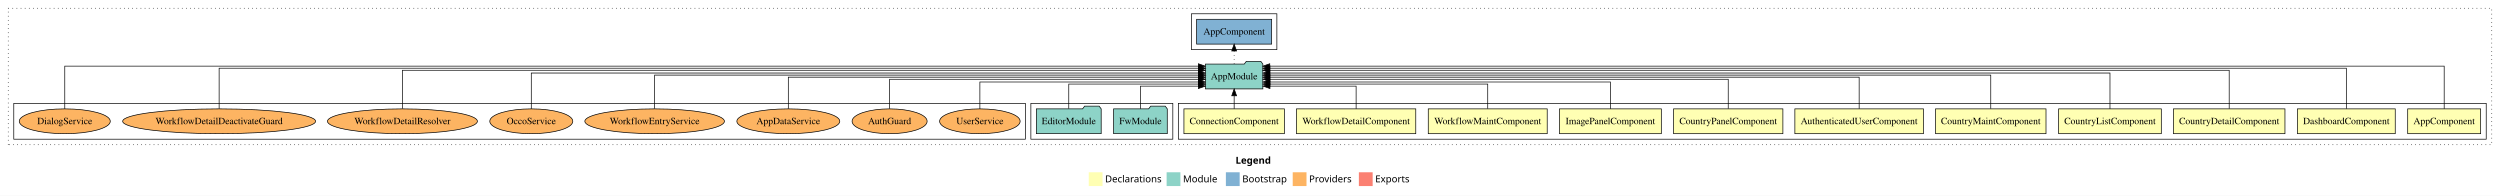
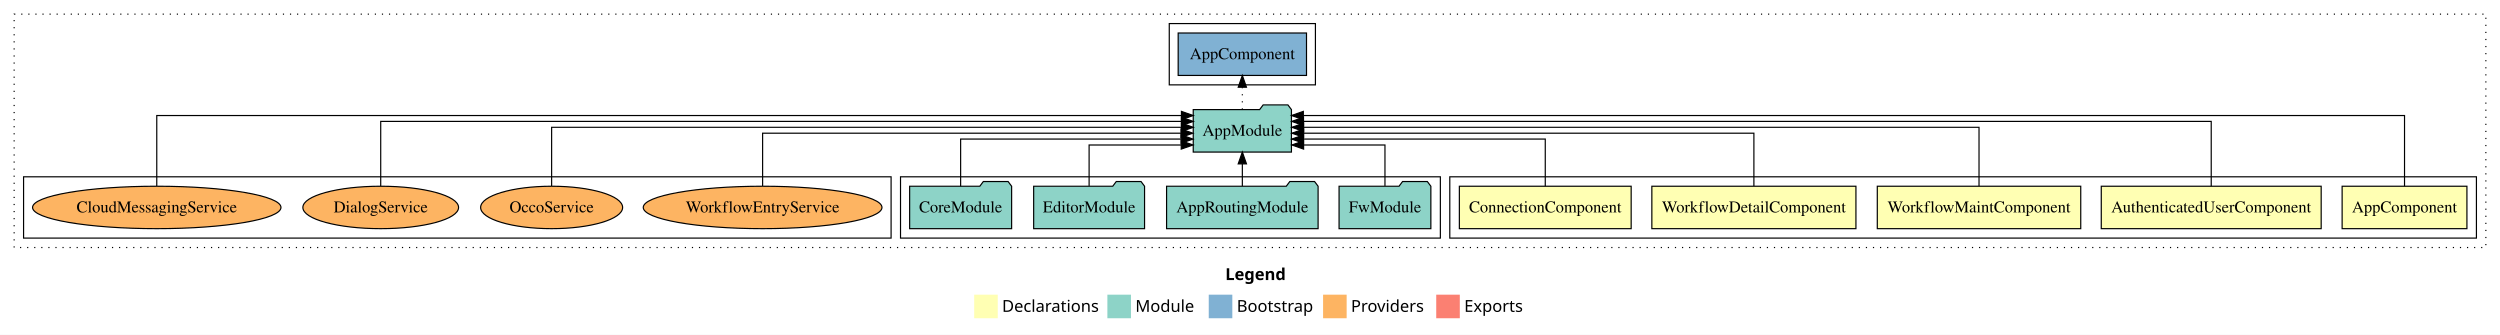
- <svg xmlns="http://www.w3.org/2000/svg" width="3628pt" height="284pt" viewBox="0.00 0.00 3628.00 284.00">
+ <svg xmlns="http://www.w3.org/2000/svg" width="2121pt" height="284pt" viewBox="0.00 0.00 2121.00 284.00">
  <g id="graph0" class="graph" transform="scale(1 1) rotate(0) translate(4 280)">
-     <polygon fill="#ffffff" stroke="transparent" points="-4,4 -4,-280 3624,-280 3624,4 -4,4" />
-     <text text-anchor="start" x="1789.009" y="-42.4" font-family="sans-serif" font-weight="bold" font-size="14.00" fill="#000000">Legend</text>
-     <polygon fill="#ffffb3" stroke="transparent" points="1576,-10 1576,-30 1596,-30 1596,-10 1576,-10" />
-     <text text-anchor="start" x="1599.629" y="-15.4" font-family="sans-serif" font-size="14.00" fill="#000000">  Declarations</text>
-     <polygon fill="#8dd3c7" stroke="transparent" points="1689,-10 1689,-30 1709,-30 1709,-10 1689,-10" />
-     <text text-anchor="start" x="1712.725" y="-15.4" font-family="sans-serif" font-size="14.00" fill="#000000">  Module</text>
-     <polygon fill="#80b1d3" stroke="transparent" points="1775,-10 1775,-30 1795,-30 1795,-10 1775,-10" />
-     <text text-anchor="start" x="1798.781" y="-15.4" font-family="sans-serif" font-size="14.00" fill="#000000">  Bootstrap</text>
-     <polygon fill="#fdb462" stroke="transparent" points="1872,-10 1872,-30 1892,-30 1892,-10 1872,-10" />
-     <text text-anchor="start" x="1895.673" y="-15.4" font-family="sans-serif" font-size="14.00" fill="#000000">  Providers</text>
-     <polygon fill="#fb8072" stroke="transparent" points="1968,-10 1968,-30 1988,-30 1988,-10 1968,-10" />
-     <text text-anchor="start" x="1991.726" y="-15.4" font-family="sans-serif" font-size="14.00" fill="#000000">  Exports</text>
+     <polygon fill="#ffffff" stroke="transparent" points="-4,4 -4,-280 2117,-280 2117,4 -4,4" />
+     <text text-anchor="start" x="1035.509" y="-42.4" font-family="sans-serif" font-weight="bold" font-size="14.00" fill="#000000">Legend</text>
+     <polygon fill="#ffffb3" stroke="transparent" points="822.5,-10 822.5,-30 842.5,-30 842.5,-10 822.5,-10" />
+     <text text-anchor="start" x="846.129" y="-15.4" font-family="sans-serif" font-size="14.00" fill="#000000">  Declarations</text>
+     <polygon fill="#8dd3c7" stroke="transparent" points="935.5,-10 935.5,-30 955.5,-30 955.5,-10 935.5,-10" />
+     <text text-anchor="start" x="959.225" y="-15.4" font-family="sans-serif" font-size="14.00" fill="#000000">  Module</text>
+     <polygon fill="#80b1d3" stroke="transparent" points="1021.5,-10 1021.5,-30 1041.5,-30 1041.5,-10 1021.5,-10" />
+     <text text-anchor="start" x="1045.281" y="-15.4" font-family="sans-serif" font-size="14.00" fill="#000000">  Bootstrap</text>
+     <polygon fill="#fdb462" stroke="transparent" points="1118.5,-10 1118.5,-30 1138.5,-30 1138.5,-10 1118.5,-10" />
+     <text text-anchor="start" x="1142.173" y="-15.4" font-family="sans-serif" font-size="14.00" fill="#000000">  Providers</text>
+     <polygon fill="#fb8072" stroke="transparent" points="1214.5,-10 1214.5,-30 1234.5,-30 1234.5,-10 1214.5,-10" />
+     <text text-anchor="start" x="1238.226" y="-15.4" font-family="sans-serif" font-size="14.00" fill="#000000">  Exports</text>
    <g id="clust1" class="cluster">
-       <polygon fill="none" stroke="#000000" stroke-dasharray="1,5" points="8,-70 8,-268 3612,-268 3612,-70 8,-70" />
+       <polygon fill="none" stroke="#000000" stroke-dasharray="1,5" points="8,-70 8,-268 2105,-268 2105,-70 8,-70" />
    </g>
    <g id="clust2" class="cluster">
-       <polygon fill="none" stroke="#000000" points="1706,-78 1706,-130 3604,-130 3604,-78 1706,-78" />
+       <polygon fill="none" stroke="#000000" points="1226,-78 1226,-130 2097,-130 2097,-78 1226,-78" />
    </g>
-     <g id="clust14" class="cluster">
-       <polygon fill="none" stroke="#000000" points="1492,-78 1492,-130 1698,-130 1698,-78 1492,-78" />
+     <g id="clust8" class="cluster">
+       <polygon fill="none" stroke="#000000" points="760,-78 760,-130 1218,-130 1218,-78 760,-78" />
    </g>
-     <g id="clust16" class="cluster">
-       <polygon fill="none" stroke="#000000" points="1725,-208 1725,-260 1849,-260 1849,-208 1725,-208" />
+     <g id="clust10" class="cluster">
+       <polygon fill="none" stroke="#000000" points="988,-208 988,-260 1112,-260 1112,-208 988,-208" />
    </g>
-     <g id="clust17" class="cluster">
-       <polygon fill="none" stroke="#000000" points="16,-78 16,-130 1484,-130 1484,-78 16,-78" />
+     <g id="clust11" class="cluster">
+       <polygon fill="none" stroke="#000000" points="16,-78 16,-130 752,-130 752,-78 16,-78" />
    </g>
    <g id="node1" class="node">
-       <polygon fill="#ffffb3" stroke="#000000" points="3595.94,-122 3490.06,-122 3490.06,-86 3595.94,-86 3595.94,-122" />
-       <text text-anchor="middle" x="3543" y="-99.8" font-family="Times,serif" font-size="14.00" fill="#000000">AppComponent</text>
+       <polygon fill="#ffffb3" stroke="#000000" points="2088.94,-122 1983.06,-122 1983.06,-86 2088.94,-86 2088.94,-122" />
+       <text text-anchor="middle" x="2036" y="-99.8" font-family="Times,serif" font-size="14.00" fill="#000000">AppComponent</text>
+     </g>
+     <g id="node6" class="node">
+       <polygon fill="#8dd3c7" stroke="#000000" points="1091.657,-187 1088.657,-191 1067.657,-191 1064.657,-187 1008.343,-187 1008.343,-151 1091.657,-151 1091.657,-187" />
+       <text text-anchor="middle" x="1050" y="-164.8" font-family="Times,serif" font-size="14.00" fill="#000000">AppModule</text>
+     </g>
+     <g id="edge1" class="edge">
+       <path fill="none" stroke="#000000" d="M2036,-122.091C2036,-145.133 2036,-182 2036,-182 2036,-182 1101.737,-182 1101.737,-182" />
+       <polygon fill="#000000" stroke="#000000" points="1101.737,-178.5 1091.737,-182 1101.737,-185.5 1101.737,-178.5" />
+     </g>
+     <g id="node2" class="node">
+       <polygon fill="#ffffb3" stroke="#000000" points="1965.286,-122 1778.714,-122 1778.714,-86 1965.286,-86 1965.286,-122" />
+       <text text-anchor="middle" x="1872" y="-99.8" font-family="Times,serif" font-size="14.00" fill="#000000">AuthenticatedUserComponent</text>
+     </g>
+     <g id="edge2" class="edge">
+       <path fill="none" stroke="#000000" d="M1872,-122.045C1872,-143.662 1872,-177 1872,-177 1872,-177 1101.893,-177 1101.893,-177" />
+       <polygon fill="#000000" stroke="#000000" points="1101.893,-173.5 1091.893,-177 1101.893,-180.5 1101.893,-173.5" />
+     </g>
+     <g id="node3" class="node">
+       <polygon fill="#ffffb3" stroke="#000000" points="1761.306,-122 1588.694,-122 1588.694,-86 1761.306,-86 1761.306,-122" />
+       <text text-anchor="middle" x="1675" y="-99.8" font-family="Times,serif" font-size="14.00" fill="#000000">WorkflowMaintComponent</text>
+     </g>
+     <g id="edge3" class="edge">
+       <path fill="none" stroke="#000000" d="M1675,-122.223C1675,-142.365 1675,-172 1675,-172 1675,-172 1101.978,-172 1101.978,-172" />
+       <polygon fill="#000000" stroke="#000000" points="1101.978,-168.5 1091.978,-172 1101.978,-175.5 1101.978,-168.5" />
+     </g>
+     <g id="node4" class="node">
+       <polygon fill="#ffffb3" stroke="#000000" points="1570.573,-122 1397.427,-122 1397.427,-86 1570.573,-86 1570.573,-122" />
+       <text text-anchor="middle" x="1484" y="-99.8" font-family="Times,serif" font-size="14.00" fill="#000000">WorkflowDetailComponent</text>
+     </g>
+     <g id="edge4" class="edge">
+       <path fill="none" stroke="#000000" d="M1484,-122.222C1484,-140.828 1484,-167 1484,-167 1484,-167 1102.008,-167 1102.008,-167" />
+       <polygon fill="#000000" stroke="#000000" points="1102.008,-163.5 1092.008,-167 1102.008,-170.5 1102.008,-163.5" />
+     </g>
+     <g id="node5" class="node">
+       <polygon fill="#ffffb3" stroke="#000000" points="1379.879,-122 1234.121,-122 1234.121,-86 1379.879,-86 1379.879,-122" />
+       <text text-anchor="middle" x="1307" y="-99.8" font-family="Times,serif" font-size="14.00" fill="#000000">ConnectionComponent</text>
+     </g>
+     <g id="edge5" class="edge">
+       <path fill="none" stroke="#000000" d="M1307,-122.034C1307,-139.06 1307,-162 1307,-162 1307,-162 1101.863,-162 1101.863,-162" />
+       <polygon fill="#000000" stroke="#000000" points="1101.863,-158.5 1091.863,-162 1101.863,-165.5 1101.863,-158.5" />
+     </g>
+     <g id="node11" class="node">
+       <polygon fill="#80b1d3" stroke="#000000" points="1104.439,-252 995.561,-252 995.561,-216 1104.439,-216 1104.439,-252" />
+       <text text-anchor="middle" x="1050" y="-229.8" font-family="Times,serif" font-size="14.00" fill="#000000">AppComponent </text>
+     </g>
+     <g id="edge10" class="edge">
+       <path fill="none" stroke="#000000" stroke-dasharray="1,5" d="M1050,-187.106C1050,-187.106 1050,-205.991 1050,-205.991" />
+       <polygon fill="#000000" stroke="#000000" points="1046.5,-205.991 1050,-215.991 1053.5,-205.991 1046.5,-205.991" />
+     </g>
+     <g id="node7" class="node">
+       <polygon fill="#8dd3c7" stroke="#000000" points="1209.94,-122 1206.94,-126 1185.94,-126 1182.94,-122 1132.06,-122 1132.06,-86 1209.94,-86 1209.94,-122" />
+       <text text-anchor="middle" x="1171" y="-99.8" font-family="Times,serif" font-size="14.00" fill="#000000">FwModule</text>
+     </g>
+     <g id="edge6" class="edge">
+       <path fill="none" stroke="#000000" d="M1171,-122.24C1171,-137.571 1171,-157 1171,-157 1171,-157 1101.98,-157 1101.98,-157" />
+       <polygon fill="#000000" stroke="#000000" points="1101.98,-153.5 1091.98,-157 1101.98,-160.5 1101.98,-153.5" />
+     </g>
+     <g id="node8" class="node">
+       <polygon fill="#8dd3c7" stroke="#000000" points="1114.274,-122 1111.274,-126 1090.274,-126 1087.274,-122 985.726,-122 985.726,-86 1114.274,-86 1114.274,-122" />
+       <text text-anchor="middle" x="1050" y="-99.8" font-family="Times,serif" font-size="14.00" fill="#000000">AppRoutingModule</text>
+     </g>
+     <g id="edge7" class="edge">
+       <path fill="none" stroke="#000000" d="M1050,-122.106C1050,-122.106 1050,-140.991 1050,-140.991" />
+       <polygon fill="#000000" stroke="#000000" points="1046.5,-140.991 1050,-150.991 1053.5,-140.991 1046.5,-140.991" />
+     </g>
+     <g id="node9" class="node">
+       <polygon fill="#8dd3c7" stroke="#000000" points="967.045,-122 964.045,-126 943.045,-126 940.045,-122 872.955,-122 872.955,-86 967.045,-86 967.045,-122" />
+       <text text-anchor="middle" x="920" y="-99.8" font-family="Times,serif" font-size="14.00" fill="#000000">EditorModule</text>
+     </g>
+     <g id="edge8" class="edge">
+       <path fill="none" stroke="#000000" d="M920,-122.24C920,-137.571 920,-157 920,-157 920,-157 998.152,-157 998.152,-157" />
+       <polygon fill="#000000" stroke="#000000" points="998.152,-160.5 1008.152,-157 998.152,-153.5 998.152,-160.5" />
+     </g>
+     <g id="node10" class="node">
+       <polygon fill="#8dd3c7" stroke="#000000" points="854.262,-122 851.262,-126 830.262,-126 827.262,-122 767.738,-122 767.738,-86 854.262,-86 854.262,-122" />
+       <text text-anchor="middle" x="811" y="-99.8" font-family="Times,serif" font-size="14.00" fill="#000000">CoreModule</text>
+     </g>
+     <g id="edge9" class="edge">
+       <path fill="none" stroke="#000000" d="M811,-122.034C811,-139.06 811,-162 811,-162 811,-162 998.096,-162 998.096,-162" />
+       <polygon fill="#000000" stroke="#000000" points="998.096,-165.5 1008.096,-162 998.096,-158.5 998.096,-165.5" />
    </g>
    <g id="node12" class="node">
-       <polygon fill="#8dd3c7" stroke="#000000" points="1828.657,-187 1825.657,-191 1804.657,-191 1801.657,-187 1745.343,-187 1745.343,-151 1828.657,-151 1828.657,-187" />
-       <text text-anchor="middle" x="1787" y="-164.8" font-family="Times,serif" font-size="14.00" fill="#000000">AppModule</text>
-     </g>
-     <g id="edge1" class="edge">
-       <path fill="none" stroke="#000000" d="M3543,-122.153C3543,-145.757 3543,-184 3543,-184 3543,-184 1838.675,-184 1838.675,-184" />
-       <polygon fill="#000000" stroke="#000000" points="1838.675,-180.5 1828.675,-184 1838.675,-187.5 1838.675,-180.5" />
-     </g>
-     <g id="node2" class="node">
-       <polygon fill="#ffffb3" stroke="#000000" points="3471.973,-122 3330.027,-122 3330.027,-86 3471.973,-86 3471.973,-122" />
-       <text text-anchor="middle" x="3401" y="-99.8" font-family="Times,serif" font-size="14.00" fill="#000000">DashboardComponent</text>
-     </g>
-     <g id="edge2" class="edge">
-       <path fill="none" stroke="#000000" d="M3401,-122.248C3401,-145.018 3401,-181 3401,-181 3401,-181 1838.929,-181 1838.929,-181" />
-       <polygon fill="#000000" stroke="#000000" points="1838.929,-177.5 1828.929,-181 1838.929,-184.5 1838.929,-177.5" />
-     </g>
-     <g id="node3" class="node">
-       <polygon fill="#ffffb3" stroke="#000000" points="3311.928,-122 3150.072,-122 3150.072,-86 3311.928,-86 3311.928,-122" />
-       <text text-anchor="middle" x="3231" y="-99.8" font-family="Times,serif" font-size="14.00" fill="#000000">CountryDetailComponent</text>
-     </g>
-     <g id="edge3" class="edge">
-       <path fill="none" stroke="#000000" d="M3231,-122.292C3231,-144.206 3231,-178 3231,-178 3231,-178 1838.659,-178 1838.659,-178" />
-       <polygon fill="#000000" stroke="#000000" points="1838.659,-174.5 1828.659,-178 1838.659,-181.5 1838.659,-174.5" />
-     </g>
-     <g id="node4" class="node">
-       <polygon fill="#ffffb3" stroke="#000000" points="3132.499,-122 2983.501,-122 2983.501,-86 3132.499,-86 3132.499,-122" />
-       <text text-anchor="middle" x="3058" y="-99.8" font-family="Times,serif" font-size="14.00" fill="#000000">CountryListComponent</text>
-     </g>
-     <g id="edge4" class="edge">
-       <path fill="none" stroke="#000000" d="M3058,-122.027C3058,-142.767 3058,-174 3058,-174 3058,-174 1838.926,-174 1838.926,-174" />
-       <polygon fill="#000000" stroke="#000000" points="1838.927,-170.5 1828.926,-174 1838.926,-177.5 1838.927,-170.5" />
-     </g>
-     <g id="node5" class="node">
-       <polygon fill="#ffffb3" stroke="#000000" points="2965.161,-122 2804.839,-122 2804.839,-86 2965.161,-86 2965.161,-122" />
-       <text text-anchor="middle" x="2885" y="-99.8" font-family="Times,serif" font-size="14.00" fill="#000000">CountryMaintComponent</text>
-     </g>
-     <g id="edge5" class="edge">
-       <path fill="none" stroke="#000000" d="M2885,-122.308C2885,-142.145 2885,-171 2885,-171 2885,-171 1838.702,-171 1838.702,-171" />
-       <polygon fill="#000000" stroke="#000000" points="1838.702,-167.5 1828.702,-171 1838.702,-174.5 1838.702,-167.5" />
-     </g>
-     <g id="node6" class="node">
-       <polygon fill="#ffffb3" stroke="#000000" points="2787.286,-122 2600.714,-122 2600.714,-86 2787.286,-86 2787.286,-122" />
-       <text text-anchor="middle" x="2694" y="-99.8" font-family="Times,serif" font-size="14.00" fill="#000000">AuthenticatedUserComponent</text>
-     </g>
-     <g id="edge6" class="edge">
-       <path fill="none" stroke="#000000" d="M2694,-122.169C2694,-141.09 2694,-168 2694,-168 2694,-168 1838.927,-168 1838.927,-168" />
-       <polygon fill="#000000" stroke="#000000" points="1838.928,-164.5 1828.927,-168 1838.927,-171.5 1838.928,-164.5" />
-     </g>
-     <g id="node7" class="node">
-       <polygon fill="#ffffb3" stroke="#000000" points="2583.323,-122 2424.677,-122 2424.677,-86 2583.323,-86 2583.323,-122" />
-       <text text-anchor="middle" x="2504" y="-99.8" font-family="Times,serif" font-size="14.00" fill="#000000">CountryPanelComponent</text>
-     </g>
-     <g id="edge7" class="edge">
-       <path fill="none" stroke="#000000" d="M2504,-122.302C2504,-140.27 2504,-165 2504,-165 2504,-165 1838.911,-165 1838.911,-165" />
-       <polygon fill="#000000" stroke="#000000" points="1838.911,-161.5 1828.911,-165 1838.911,-168.5 1838.911,-161.5" />
-     </g>
-     <g id="node8" class="node">
-       <polygon fill="#ffffb3" stroke="#000000" points="2406.916,-122 2259.084,-122 2259.084,-86 2406.916,-86 2406.916,-122" />
-       <text text-anchor="middle" x="2333" y="-99.8" font-family="Times,serif" font-size="14.00" fill="#000000">ImagePanelComponent</text>
-     </g>
-     <g id="edge8" class="edge">
-       <path fill="none" stroke="#000000" d="M2333,-122.035C2333,-138.734 2333,-161 2333,-161 2333,-161 1838.937,-161 1838.937,-161" />
-       <polygon fill="#000000" stroke="#000000" points="1838.937,-157.5 1828.937,-161 1838.937,-164.5 1838.937,-157.5" />
-     </g>
-     <g id="node9" class="node">
-       <polygon fill="#ffffb3" stroke="#000000" points="2241.306,-122 2068.694,-122 2068.694,-86 2241.306,-86 2241.306,-122" />
-       <text text-anchor="middle" x="2155" y="-99.8" font-family="Times,serif" font-size="14.00" fill="#000000">WorkflowMaintComponent</text>
-     </g>
-     <g id="edge9" class="edge">
-       <path fill="none" stroke="#000000" d="M2155,-122.282C2155,-137.948 2155,-158 2155,-158 2155,-158 1838.856,-158 1838.856,-158" />
-       <polygon fill="#000000" stroke="#000000" points="1838.856,-154.5 1828.856,-158 1838.856,-161.5 1838.856,-154.5" />
-     </g>
-     <g id="node10" class="node">
-       <polygon fill="#ffffb3" stroke="#000000" points="2050.573,-122 1877.427,-122 1877.427,-86 2050.573,-86 2050.573,-122" />
-       <text text-anchor="middle" x="1964" y="-99.8" font-family="Times,serif" font-size="14.00" fill="#000000">WorkflowDetailComponent</text>
-     </g>
-     <g id="edge10" class="edge">
-       <path fill="none" stroke="#000000" d="M1964,-122.124C1964,-136.783 1964,-155 1964,-155 1964,-155 1838.947,-155 1838.947,-155" />
-       <polygon fill="#000000" stroke="#000000" points="1838.947,-151.5 1828.947,-155 1838.947,-158.5 1838.947,-151.5" />
-     </g>
-     <g id="node11" class="node">
-       <polygon fill="#ffffb3" stroke="#000000" points="1859.879,-122 1714.121,-122 1714.121,-86 1859.879,-86 1859.879,-122" />
-       <text text-anchor="middle" x="1787" y="-99.8" font-family="Times,serif" font-size="14.00" fill="#000000">ConnectionComponent</text>
+       <ellipse fill="#fdb462" stroke="#000000" cx="643" cy="-104" rx="101.264" ry="18" />
+       <text text-anchor="middle" x="643" y="-99.8" font-family="Times,serif" font-size="14.00" fill="#000000">WorkflowEntryService</text>
    </g>
    <g id="edge11" class="edge">
-       <path fill="none" stroke="#000000" d="M1787,-122.106C1787,-122.106 1787,-140.991 1787,-140.991" />
-       <polygon fill="#000000" stroke="#000000" points="1783.5,-140.991 1787,-150.991 1790.5,-140.991 1783.5,-140.991" />
+       <path fill="none" stroke="#000000" d="M643,-122.222C643,-140.828 643,-167 643,-167 643,-167 997.977,-167 997.977,-167" />
+       <polygon fill="#000000" stroke="#000000" points="997.977,-170.5 1007.977,-167 997.977,-163.5 997.977,-170.5" />
+     </g>
+     <g id="node13" class="node">
+       <ellipse fill="#fdb462" stroke="#000000" cx="464" cy="-104" rx="60.231" ry="18" />
+       <text text-anchor="middle" x="464" y="-99.8" font-family="Times,serif" font-size="14.00" fill="#000000">OccoService</text>
+     </g>
+     <g id="edge12" class="edge">
+       <path fill="none" stroke="#000000" d="M464,-122.223C464,-142.365 464,-172 464,-172 464,-172 998.326,-172 998.326,-172" />
+       <polygon fill="#000000" stroke="#000000" points="998.326,-175.5 1008.326,-172 998.326,-168.5 998.326,-175.5" />
+     </g>
+     <g id="node14" class="node">
+       <ellipse fill="#fdb462" stroke="#000000" cx="319" cy="-104" rx="66.049" ry="18" />
+       <text text-anchor="middle" x="319" y="-99.8" font-family="Times,serif" font-size="14.00" fill="#000000">DialogService</text>
+     </g>
+     <g id="edge13" class="edge">
+       <path fill="none" stroke="#000000" d="M319,-122.045C319,-143.662 319,-177 319,-177 319,-177 998.339,-177 998.339,-177" />
+       <polygon fill="#000000" stroke="#000000" points="998.339,-180.5 1008.339,-177 998.339,-173.5 998.339,-180.5" />
    </g>
    <g id="node15" class="node">
-       <polygon fill="#80b1d3" stroke="#000000" points="1841.439,-252 1732.561,-252 1732.561,-216 1841.439,-216 1841.439,-252" />
-       <text text-anchor="middle" x="1787" y="-229.8" font-family="Times,serif" font-size="14.00" fill="#000000">AppComponent </text>
+       <ellipse fill="#fdb462" stroke="#000000" cx="129" cy="-104" rx="105.378" ry="18" />
+       <text text-anchor="middle" x="129" y="-99.8" font-family="Times,serif" font-size="14.00" fill="#000000">CloudMessagingService</text>
    </g>
    <g id="edge14" class="edge">
-       <path fill="none" stroke="#000000" stroke-dasharray="1,5" d="M1787,-187.106C1787,-187.106 1787,-205.991 1787,-205.991" />
-       <polygon fill="#000000" stroke="#000000" points="1783.5,-205.991 1787,-215.991 1790.5,-205.991 1783.5,-205.991" />
-     </g>
-     <g id="node13" class="node">
-       <polygon fill="#8dd3c7" stroke="#000000" points="1689.94,-122 1686.94,-126 1665.94,-126 1662.94,-122 1612.06,-122 1612.06,-86 1689.94,-86 1689.94,-122" />
-       <text text-anchor="middle" x="1651" y="-99.8" font-family="Times,serif" font-size="14.00" fill="#000000">FwModule</text>
-     </g>
-     <g id="edge12" class="edge">
-       <path fill="none" stroke="#000000" d="M1651,-122.124C1651,-136.783 1651,-155 1651,-155 1651,-155 1735.086,-155 1735.086,-155" />
-       <polygon fill="#000000" stroke="#000000" points="1735.086,-158.5 1745.086,-155 1735.086,-151.5 1735.086,-158.5" />
-     </g>
-     <g id="node14" class="node">
-       <polygon fill="#8dd3c7" stroke="#000000" points="1594.045,-122 1591.045,-126 1570.045,-126 1567.045,-122 1499.955,-122 1499.955,-86 1594.045,-86 1594.045,-122" />
-       <text text-anchor="middle" x="1547" y="-99.8" font-family="Times,serif" font-size="14.00" fill="#000000">EditorModule</text>
-     </g>
-     <g id="edge13" class="edge">
-       <path fill="none" stroke="#000000" d="M1547,-122.282C1547,-137.948 1547,-158 1547,-158 1547,-158 1735.195,-158 1735.195,-158" />
-       <polygon fill="#000000" stroke="#000000" points="1735.195,-161.5 1745.195,-158 1735.195,-154.5 1735.195,-161.5" />
-     </g>
-     <g id="node16" class="node">
-       <ellipse fill="#fdb462" stroke="#000000" cx="1418" cy="-104" rx="58.441" ry="18" />
-       <text text-anchor="middle" x="1418" y="-99.8" font-family="Times,serif" font-size="14.00" fill="#000000">UserService</text>
-     </g>
-     <g id="edge15" class="edge">
-       <path fill="none" stroke="#000000" d="M1418,-122.035C1418,-138.734 1418,-161 1418,-161 1418,-161 1735.03,-161 1735.03,-161" />
-       <polygon fill="#000000" stroke="#000000" points="1735.03,-164.5 1745.03,-161 1735.03,-157.5 1735.03,-164.5" />
-     </g>
-     <g id="node17" class="node">
-       <ellipse fill="#fdb462" stroke="#000000" cx="1287" cy="-104" rx="54.457" ry="18" />
-       <text text-anchor="middle" x="1287" y="-99.8" font-family="Times,serif" font-size="14.00" fill="#000000">AuthGuard</text>
-     </g>
-     <g id="edge16" class="edge">
-       <path fill="none" stroke="#000000" d="M1287,-122.302C1287,-140.27 1287,-165 1287,-165 1287,-165 1735.23,-165 1735.23,-165" />
-       <polygon fill="#000000" stroke="#000000" points="1735.23,-168.5 1745.23,-165 1735.23,-161.5 1735.23,-168.5" />
-     </g>
-     <g id="node18" class="node">
-       <ellipse fill="#fdb462" stroke="#000000" cx="1140" cy="-104" rx="74.698" ry="18" />
-       <text text-anchor="middle" x="1140" y="-99.8" font-family="Times,serif" font-size="14.00" fill="#000000">AppDataService</text>
-     </g>
-     <g id="edge17" class="edge">
-       <path fill="none" stroke="#000000" d="M1140,-122.169C1140,-141.09 1140,-168 1140,-168 1140,-168 1735.047,-168 1735.047,-168" />
-       <polygon fill="#000000" stroke="#000000" points="1735.047,-171.5 1745.047,-168 1735.047,-164.5 1735.047,-171.5" />
-     </g>
-     <g id="node19" class="node">
-       <ellipse fill="#fdb462" stroke="#000000" cx="946" cy="-104" rx="101.264" ry="18" />
-       <text text-anchor="middle" x="946" y="-99.8" font-family="Times,serif" font-size="14.00" fill="#000000">WorkflowEntryService</text>
-     </g>
-     <g id="edge18" class="edge">
-       <path fill="none" stroke="#000000" d="M946,-122.308C946,-142.145 946,-171 946,-171 946,-171 1735.295,-171 1735.295,-171" />
-       <polygon fill="#000000" stroke="#000000" points="1735.295,-174.5 1745.295,-171 1735.295,-167.5 1735.295,-174.5" />
-     </g>
-     <g id="node20" class="node">
-       <ellipse fill="#fdb462" stroke="#000000" cx="767" cy="-104" rx="60.231" ry="18" />
-       <text text-anchor="middle" x="767" y="-99.8" font-family="Times,serif" font-size="14.00" fill="#000000">OccoService</text>
-     </g>
-     <g id="edge19" class="edge">
-       <path fill="none" stroke="#000000" d="M767,-122.027C767,-142.767 767,-174 767,-174 767,-174 1735.113,-174 1735.113,-174" />
-       <polygon fill="#000000" stroke="#000000" points="1735.113,-177.5 1745.113,-174 1735.113,-170.5 1735.113,-177.5" />
-     </g>
-     <g id="node21" class="node">
-       <ellipse fill="#fdb462" stroke="#000000" cx="580" cy="-104" rx="108.784" ry="18" />
-       <text text-anchor="middle" x="580" y="-99.8" font-family="Times,serif" font-size="14.00" fill="#000000">WorkflowDetailResolver</text>
-     </g>
-     <g id="edge20" class="edge">
-       <path fill="none" stroke="#000000" d="M580,-122.292C580,-144.206 580,-178 580,-178 580,-178 1735.102,-178 1735.102,-178" />
-       <polygon fill="#000000" stroke="#000000" points="1735.102,-181.5 1745.102,-178 1735.102,-174.5 1735.102,-181.5" />
-     </g>
-     <g id="node22" class="node">
-       <ellipse fill="#fdb462" stroke="#000000" cx="314" cy="-104" rx="139.964" ry="18" />
-       <text text-anchor="middle" x="314" y="-99.8" font-family="Times,serif" font-size="14.00" fill="#000000">WorkflowDetailDeactivateGuard</text>
-     </g>
-     <g id="edge21" class="edge">
-       <path fill="none" stroke="#000000" d="M314,-122.248C314,-145.018 314,-181 314,-181 314,-181 1735.289,-181 1735.289,-181" />
-       <polygon fill="#000000" stroke="#000000" points="1735.289,-184.5 1745.289,-181 1735.289,-177.5 1735.289,-184.5" />
-     </g>
-     <g id="node23" class="node">
-       <ellipse fill="#fdb462" stroke="#000000" cx="90" cy="-104" rx="66.049" ry="18" />
-       <text text-anchor="middle" x="90" y="-99.8" font-family="Times,serif" font-size="14.00" fill="#000000">DialogService</text>
-     </g>
-     <g id="edge22" class="edge">
-       <path fill="none" stroke="#000000" d="M90,-122.153C90,-145.757 90,-184 90,-184 90,-184 1735.052,-184 1735.052,-184" />
-       <polygon fill="#000000" stroke="#000000" points="1735.052,-187.5 1745.052,-184 1735.051,-180.5 1735.052,-187.5" />
+       <path fill="none" stroke="#000000" d="M129,-122.091C129,-145.133 129,-182 129,-182 129,-182 998.336,-182 998.336,-182" />
+       <polygon fill="#000000" stroke="#000000" points="998.336,-185.5 1008.336,-182 998.336,-178.5 998.336,-185.5" />
    </g>
  </g>
</svg>
